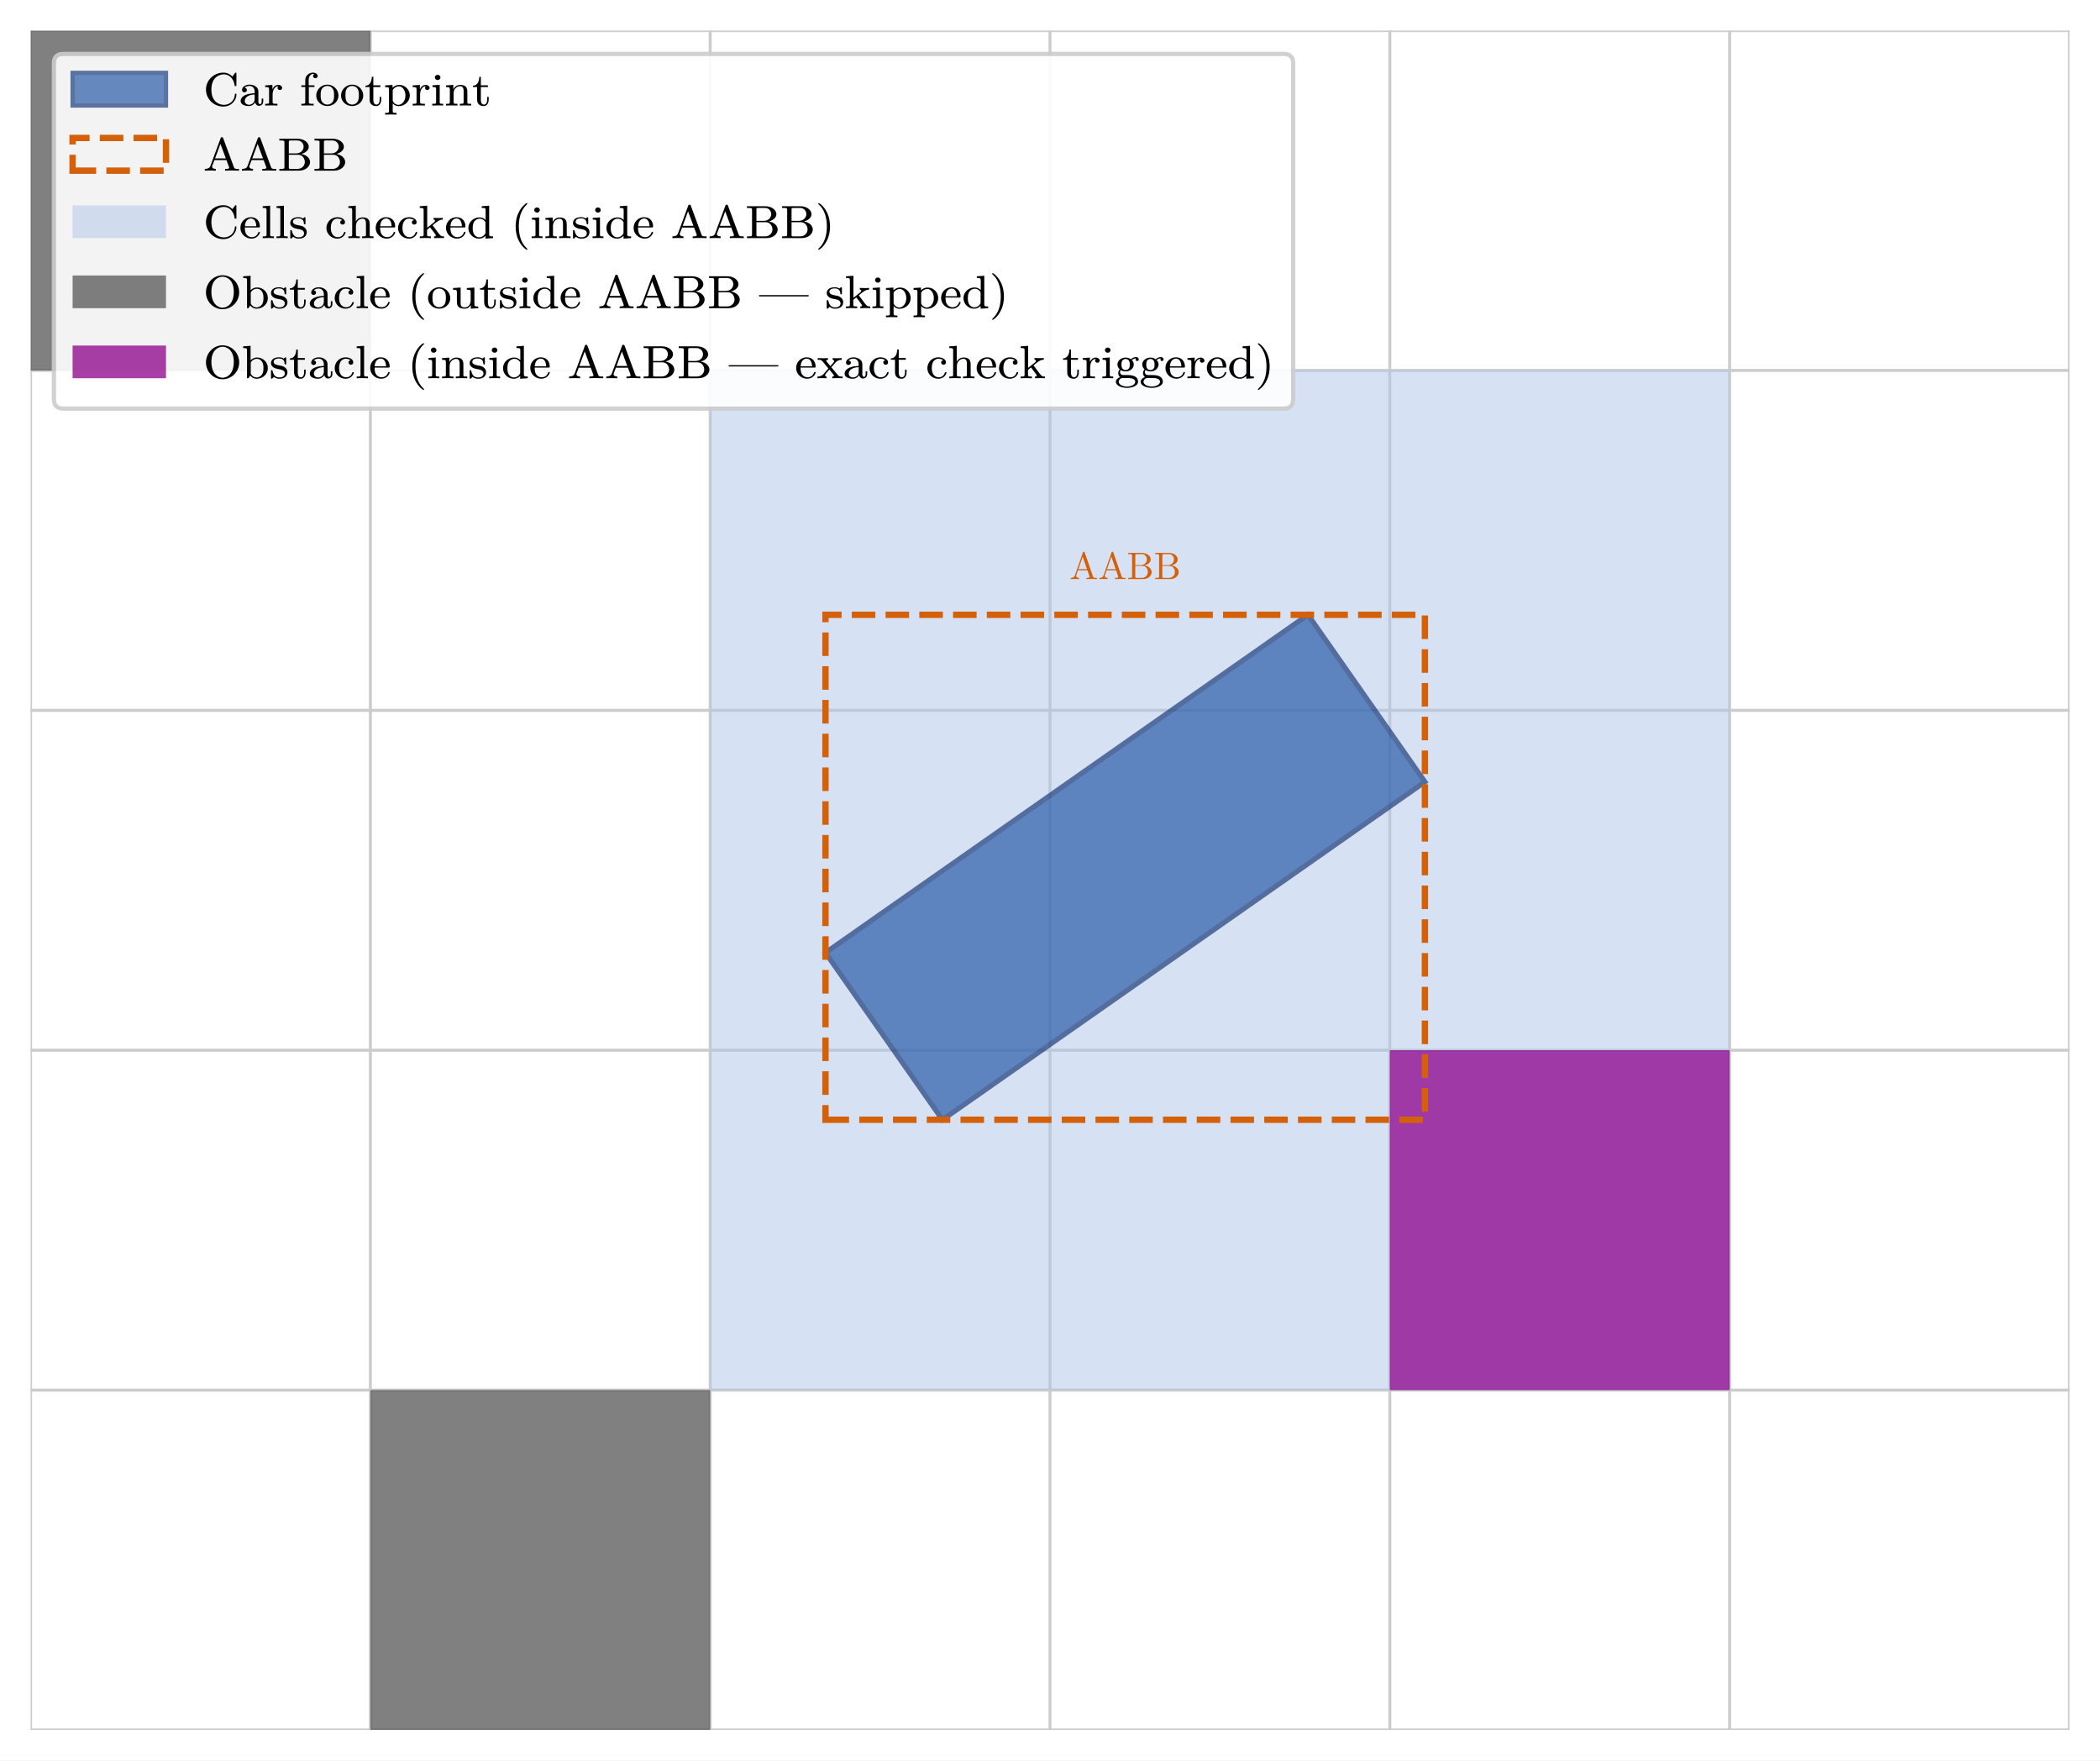
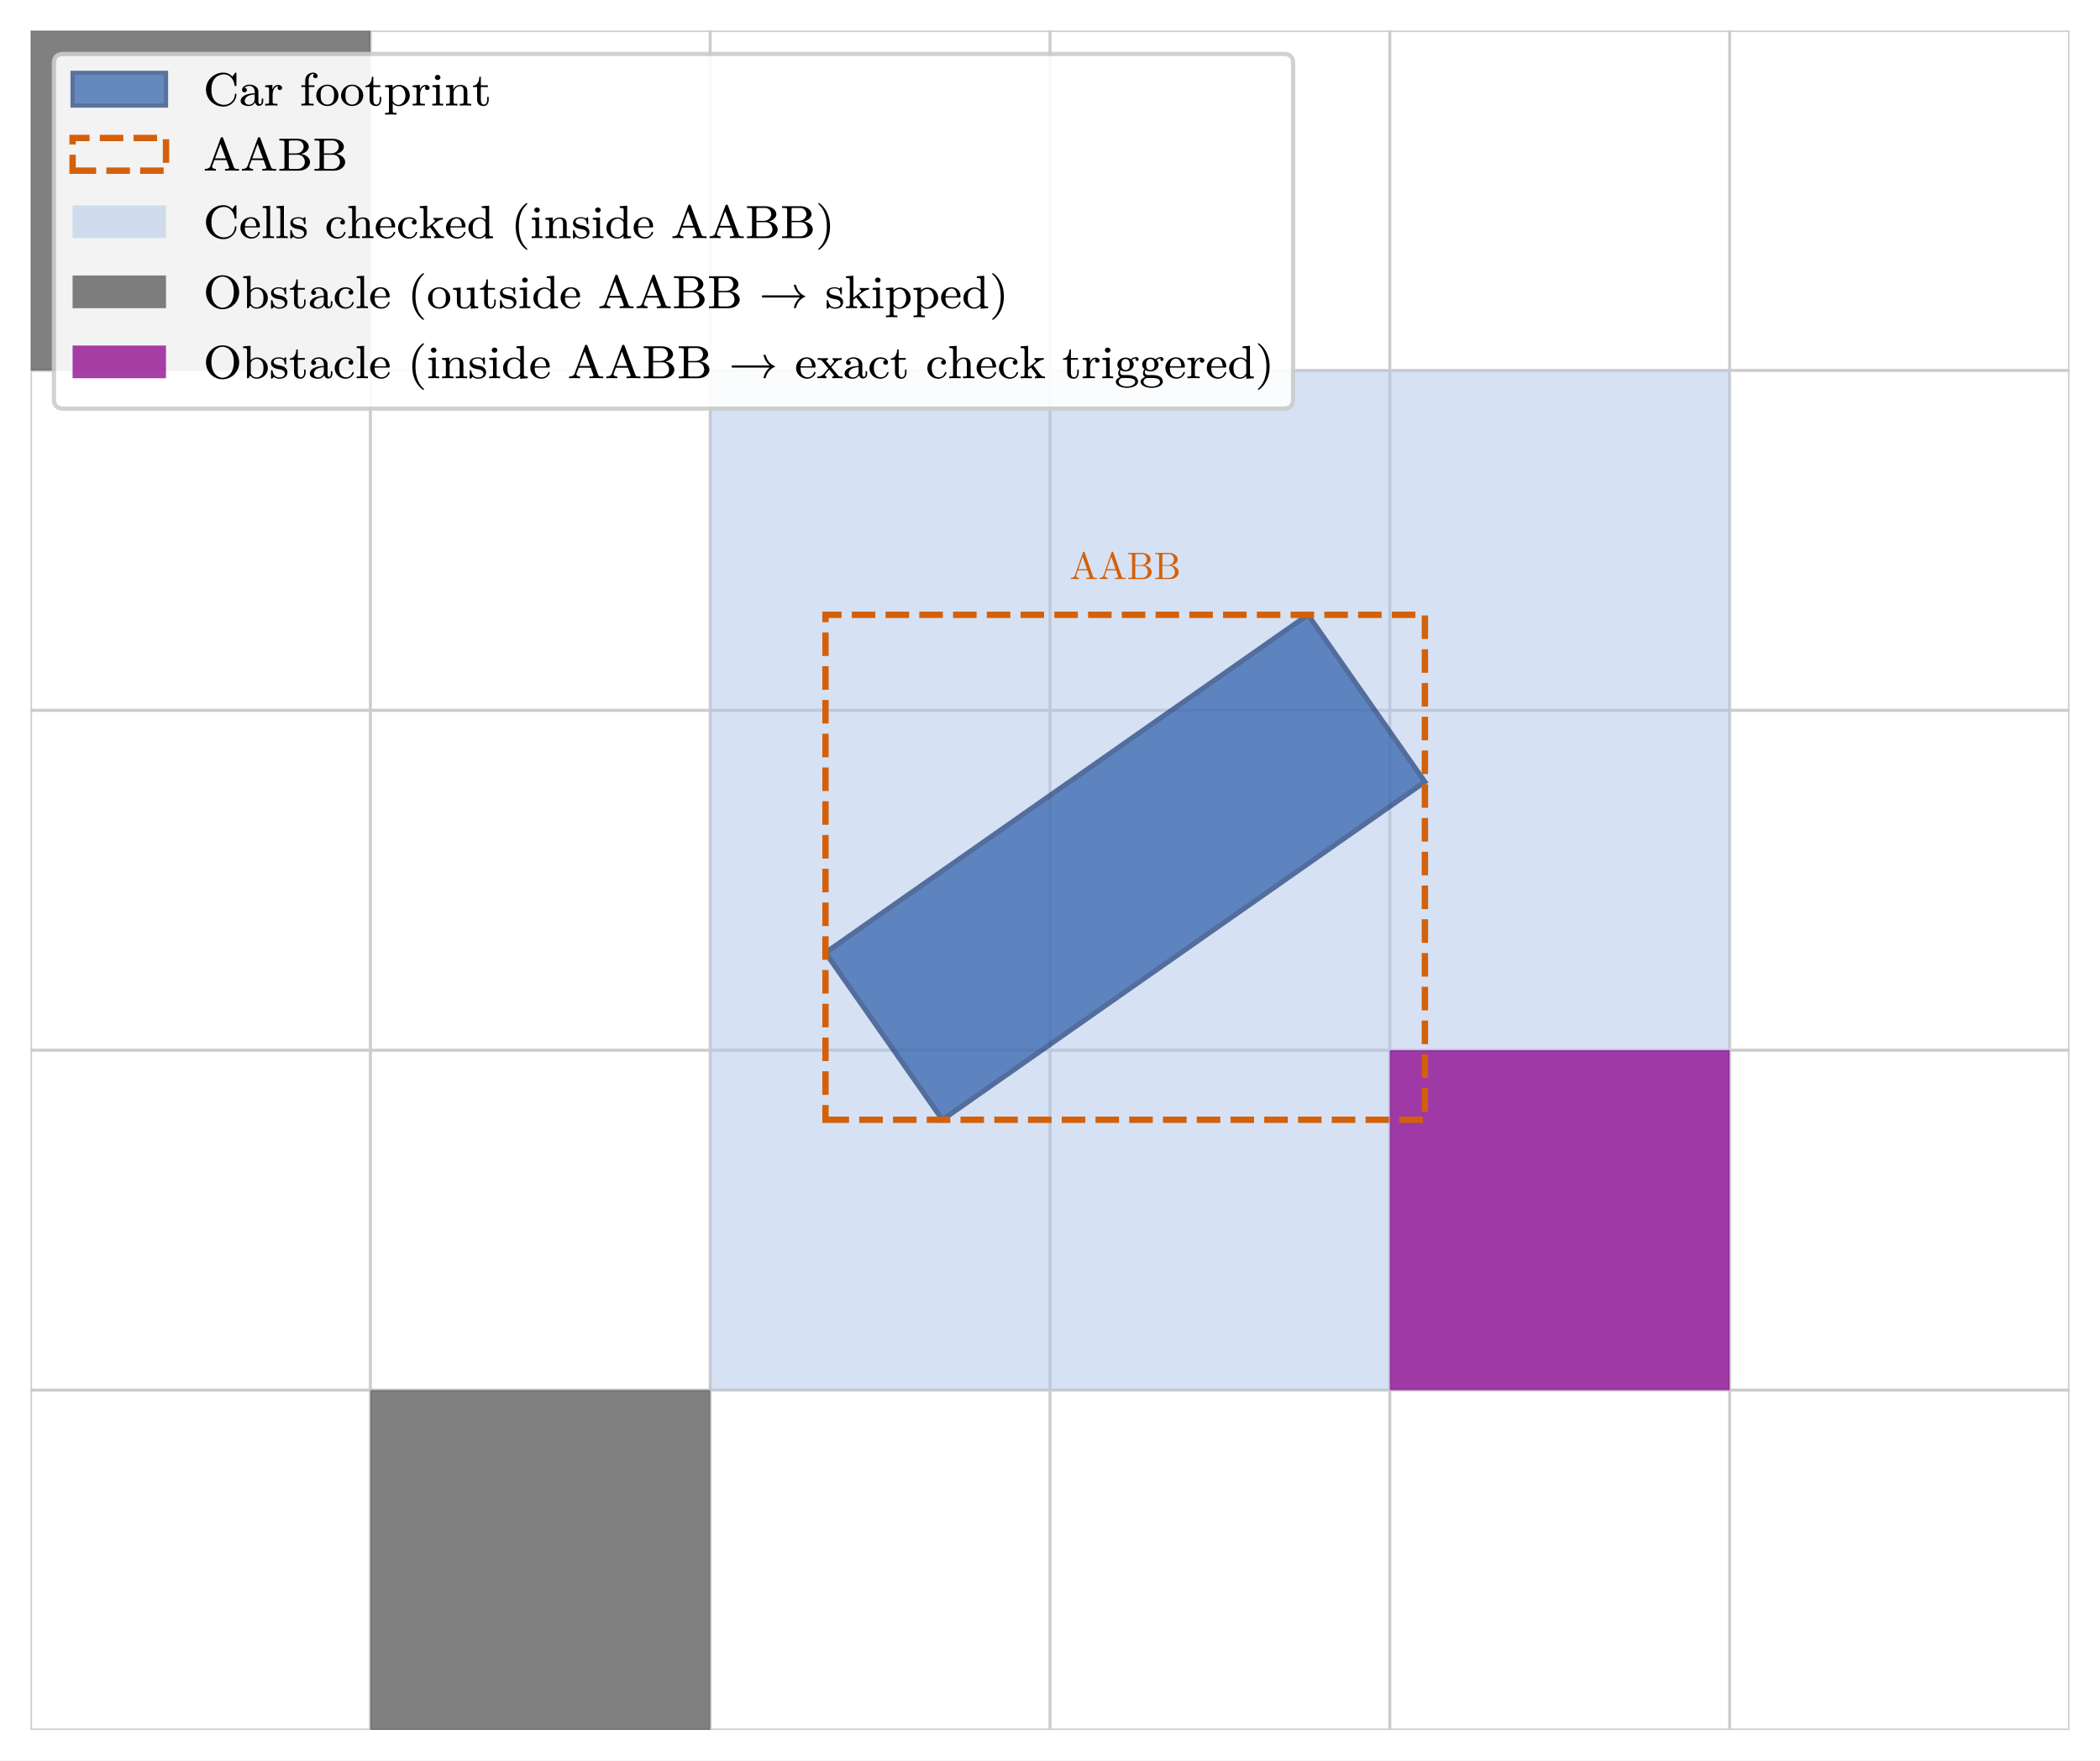
<svg xmlns="http://www.w3.org/2000/svg" xmlns:xlink="http://www.w3.org/1999/xlink" width="494.64pt" height="414.6pt" viewBox="0 0 494.64 414.6" version="1.1">
  <defs>
    <style type="text/css">*{stroke-linejoin: round; stroke-linecap: butt}</style>
  </defs>
  <g id="figure_1">
    <g id="patch_1">
      <path d="M 0 414.6  L 494.64 414.6  L 494.64 0  L 0 0  z " style="fill: #ffffff" />
    </g>
    <g id="axes_1">
      <g id="line2d_1">
-         <path d="M 7.2 407.4  L 7.2 7.2  " clip-path="url(#p7728fc2cfe)" style="fill: none; stroke: #cccccc; stroke-width: 0.7; stroke-linecap: square" />
+         <path d="M 7.2 407.4  L 7.2 7.2  " clip-path="url(#p4a3d0f2d1e)" style="fill: none; stroke: #cccccc; stroke-width: 0.7; stroke-linecap: square" />
      </g>
      <g id="line2d_2">
-         <path d="M 87.24 407.4  L 87.24 7.2  " clip-path="url(#p7728fc2cfe)" style="fill: none; stroke: #cccccc; stroke-width: 0.7; stroke-linecap: square" />
+         <path d="M 87.24 407.4  L 87.24 7.2  " clip-path="url(#p4a3d0f2d1e)" style="fill: none; stroke: #cccccc; stroke-width: 0.7; stroke-linecap: square" />
      </g>
      <g id="line2d_3">
-         <path d="M 167.28 407.4  L 167.28 7.2  " clip-path="url(#p7728fc2cfe)" style="fill: none; stroke: #cccccc; stroke-width: 0.7; stroke-linecap: square" />
+         <path d="M 167.28 407.4  L 167.28 7.2  " clip-path="url(#p4a3d0f2d1e)" style="fill: none; stroke: #cccccc; stroke-width: 0.7; stroke-linecap: square" />
      </g>
      <g id="line2d_4">
-         <path d="M 247.32 407.4  L 247.32 7.2  " clip-path="url(#p7728fc2cfe)" style="fill: none; stroke: #cccccc; stroke-width: 0.7; stroke-linecap: square" />
+         <path d="M 247.32 407.4  L 247.32 7.2  " clip-path="url(#p4a3d0f2d1e)" style="fill: none; stroke: #cccccc; stroke-width: 0.7; stroke-linecap: square" />
      </g>
      <g id="line2d_5">
-         <path d="M 327.36 407.4  L 327.36 7.2  " clip-path="url(#p7728fc2cfe)" style="fill: none; stroke: #cccccc; stroke-width: 0.7; stroke-linecap: square" />
+         <path d="M 327.36 407.4  L 327.36 7.2  " clip-path="url(#p4a3d0f2d1e)" style="fill: none; stroke: #cccccc; stroke-width: 0.7; stroke-linecap: square" />
      </g>
      <g id="line2d_6">
-         <path d="M 407.4 407.4  L 407.4 7.2  " clip-path="url(#p7728fc2cfe)" style="fill: none; stroke: #cccccc; stroke-width: 0.7; stroke-linecap: square" />
+         <path d="M 407.4 407.4  L 407.4 7.2  " clip-path="url(#p4a3d0f2d1e)" style="fill: none; stroke: #cccccc; stroke-width: 0.7; stroke-linecap: square" />
      </g>
      <g id="line2d_7">
-         <path d="M 487.44 407.4  L 487.44 7.2  " clip-path="url(#p7728fc2cfe)" style="fill: none; stroke: #cccccc; stroke-width: 0.7; stroke-linecap: square" />
+         <path d="M 487.44 407.4  L 487.44 7.2  " clip-path="url(#p4a3d0f2d1e)" style="fill: none; stroke: #cccccc; stroke-width: 0.7; stroke-linecap: square" />
      </g>
      <g id="line2d_8">
-         <path d="M 7.2 407.4  L 487.44 407.4  " clip-path="url(#p7728fc2cfe)" style="fill: none; stroke: #cccccc; stroke-width: 0.7; stroke-linecap: square" />
+         <path d="M 7.2 407.4  L 487.44 407.4  " clip-path="url(#p4a3d0f2d1e)" style="fill: none; stroke: #cccccc; stroke-width: 0.7; stroke-linecap: square" />
      </g>
      <g id="line2d_9">
-         <path d="M 7.2 327.36  L 487.44 327.36  " clip-path="url(#p7728fc2cfe)" style="fill: none; stroke: #cccccc; stroke-width: 0.7; stroke-linecap: square" />
+         <path d="M 7.2 327.36  L 487.44 327.36  " clip-path="url(#p4a3d0f2d1e)" style="fill: none; stroke: #cccccc; stroke-width: 0.7; stroke-linecap: square" />
      </g>
      <g id="line2d_10">
-         <path d="M 7.2 247.32  L 487.44 247.32  " clip-path="url(#p7728fc2cfe)" style="fill: none; stroke: #cccccc; stroke-width: 0.7; stroke-linecap: square" />
+         <path d="M 7.2 247.32  L 487.44 247.32  " clip-path="url(#p4a3d0f2d1e)" style="fill: none; stroke: #cccccc; stroke-width: 0.7; stroke-linecap: square" />
      </g>
      <g id="line2d_11">
-         <path d="M 7.2 167.28  L 487.44 167.28  " clip-path="url(#p7728fc2cfe)" style="fill: none; stroke: #cccccc; stroke-width: 0.7; stroke-linecap: square" />
+         <path d="M 7.2 167.28  L 487.44 167.28  " clip-path="url(#p4a3d0f2d1e)" style="fill: none; stroke: #cccccc; stroke-width: 0.7; stroke-linecap: square" />
      </g>
      <g id="line2d_12">
-         <path d="M 7.2 87.24  L 487.44 87.24  " clip-path="url(#p7728fc2cfe)" style="fill: none; stroke: #cccccc; stroke-width: 0.7; stroke-linecap: square" />
+         <path d="M 7.2 87.24  L 487.44 87.24  " clip-path="url(#p4a3d0f2d1e)" style="fill: none; stroke: #cccccc; stroke-width: 0.7; stroke-linecap: square" />
      </g>
      <g id="line2d_13">
-         <path d="M 7.2 7.2  L 487.44 7.2  " clip-path="url(#p7728fc2cfe)" style="fill: none; stroke: #cccccc; stroke-width: 0.7; stroke-linecap: square" />
+         <path d="M 7.2 7.2  L 487.44 7.2  " clip-path="url(#p4a3d0f2d1e)" style="fill: none; stroke: #cccccc; stroke-width: 0.7; stroke-linecap: square" />
      </g>
      <g id="patch_2">
-         <path d="M 167.28 327.36  L 247.32 327.36  L 247.32 247.32  L 167.28 247.32  z " clip-path="url(#p7728fc2cfe)" style="fill: #aec6e8; opacity: 0.5" />
+         <path d="M 167.28 327.36  L 247.32 327.36  L 247.32 247.32  L 167.28 247.32  z " clip-path="url(#p4a3d0f2d1e)" style="fill: #aec6e8; opacity: 0.5" />
      </g>
      <g id="patch_3">
-         <path d="M 167.28 247.32  L 247.32 247.32  L 247.32 167.28  L 167.28 167.28  z " clip-path="url(#p7728fc2cfe)" style="fill: #aec6e8; opacity: 0.5" />
+         <path d="M 167.28 247.32  L 247.32 247.32  L 247.32 167.28  L 167.28 167.28  z " clip-path="url(#p4a3d0f2d1e)" style="fill: #aec6e8; opacity: 0.5" />
      </g>
      <g id="patch_4">
-         <path d="M 167.28 167.28  L 247.32 167.28  L 247.32 87.24  L 167.28 87.24  z " clip-path="url(#p7728fc2cfe)" style="fill: #aec6e8; opacity: 0.5" />
+         <path d="M 167.28 167.28  L 247.32 167.28  L 247.32 87.24  L 167.28 87.24  z " clip-path="url(#p4a3d0f2d1e)" style="fill: #aec6e8; opacity: 0.5" />
      </g>
      <g id="patch_5">
-         <path d="M 247.32 327.36  L 327.36 327.36  L 327.36 247.32  L 247.32 247.32  z " clip-path="url(#p7728fc2cfe)" style="fill: #aec6e8; opacity: 0.5" />
+         <path d="M 247.32 327.36  L 327.36 327.36  L 327.36 247.32  L 247.32 247.32  z " clip-path="url(#p4a3d0f2d1e)" style="fill: #aec6e8; opacity: 0.5" />
      </g>
      <g id="patch_6">
-         <path d="M 247.32 247.32  L 327.36 247.32  L 327.36 167.28  L 247.32 167.28  z " clip-path="url(#p7728fc2cfe)" style="fill: #aec6e8; opacity: 0.5" />
+         <path d="M 247.32 247.32  L 327.36 247.32  L 327.36 167.28  L 247.32 167.28  z " clip-path="url(#p4a3d0f2d1e)" style="fill: #aec6e8; opacity: 0.5" />
      </g>
      <g id="patch_7">
-         <path d="M 247.32 167.28  L 327.36 167.28  L 327.36 87.24  L 247.32 87.24  z " clip-path="url(#p7728fc2cfe)" style="fill: #aec6e8; opacity: 0.5" />
+         <path d="M 247.32 167.28  L 327.36 167.28  L 327.36 87.24  L 247.32 87.24  z " clip-path="url(#p4a3d0f2d1e)" style="fill: #aec6e8; opacity: 0.5" />
      </g>
      <g id="patch_8">
-         <path d="M 327.36 327.36  L 407.4 327.36  L 407.4 247.32  L 327.36 247.32  z " clip-path="url(#p7728fc2cfe)" style="fill: #aec6e8; opacity: 0.5" />
+         <path d="M 327.36 327.36  L 407.4 327.36  L 407.4 247.32  L 327.36 247.32  z " clip-path="url(#p4a3d0f2d1e)" style="fill: #aec6e8; opacity: 0.5" />
      </g>
      <g id="patch_9">
-         <path d="M 327.36 247.32  L 407.4 247.32  L 407.4 167.28  L 327.36 167.28  z " clip-path="url(#p7728fc2cfe)" style="fill: #aec6e8; opacity: 0.5" />
+         <path d="M 327.36 247.32  L 407.4 247.32  L 407.4 167.28  L 327.36 167.28  z " clip-path="url(#p4a3d0f2d1e)" style="fill: #aec6e8; opacity: 0.5" />
      </g>
      <g id="patch_10">
-         <path d="M 327.36 167.28  L 407.4 167.28  L 407.4 87.24  L 327.36 87.24  z " clip-path="url(#p7728fc2cfe)" style="fill: #aec6e8; opacity: 0.5" />
+         <path d="M 327.36 167.28  L 407.4 167.28  L 407.4 87.24  L 327.36 87.24  z " clip-path="url(#p4a3d0f2d1e)" style="fill: #aec6e8; opacity: 0.5" />
      </g>
      <g id="patch_11">
-         <path d="M 7.2 87.24  L 87.24 87.24  L 87.24 7.2  L 7.2 7.2  z " clip-path="url(#p7728fc2cfe)" style="fill: #555555; opacity: 0.75" />
+         <path d="M 7.2 87.24  L 87.24 87.24  L 87.24 7.2  L 7.2 7.2  z " clip-path="url(#p4a3d0f2d1e)" style="fill: #555555; opacity: 0.75" />
      </g>
      <g id="patch_12">
-         <path d="M 327.36 327.36  L 407.4 327.36  L 407.4 247.32  L 327.36 247.32  z " clip-path="url(#p7728fc2cfe)" style="fill: #8b008b; opacity: 0.75" />
+         <path d="M 327.36 327.36  L 407.4 327.36  L 407.4 247.32  L 327.36 247.32  z " clip-path="url(#p4a3d0f2d1e)" style="fill: #8b008b; opacity: 0.75" />
      </g>
      <g id="patch_13">
-         <path d="M 87.24 407.4  L 167.28 407.4  L 167.28 327.36  L 87.24 327.36  z " clip-path="url(#p7728fc2cfe)" style="fill: #555555; opacity: 0.75" />
+         <path d="M 87.24 407.4  L 167.28 407.4  L 167.28 327.36  L 87.24 327.36  z " clip-path="url(#p4a3d0f2d1e)" style="fill: #555555; opacity: 0.75" />
      </g>
      <g id="text_1">
        <g style="fill: #d4600a" transform="translate(251.9093 136.3655) scale(0.09 -0.09)">
          <defs>
            <path id="NewCM10-Regular-41" d="M 4595 198  C 4147 198 4026 211 3955 397  L 2528 4512  C 2502 4570 2432 4582 2394 4582  C 2362 4582 2285 4563 2266 4512  L 883 544  C 768 320 570 211 256 198  L 205 198  L 205 0  C 205 0 525 19 794 19  C 1056 19 1434 6 1594 0  L 1594 198  C 1254 198 1114 371 1114 531  C 1114 589 1114 589 1421 1459  L 3002 1459  C 3117 1107 3360 448 3360 384  C 3360 224 3091 198 2886 198  L 2829 198  L 2829 0  C 3046 13 3411 19 3731 19  C 4051 19 4403 0 4595 0  L 4595 198  z M 2931 1658  L 1491 1658  C 1734 2349 1971 3046 2208 3738  L 2214 3725  C 2214 3693 2253 3635 2931 1658  z " transform="scale(0.015625)" />
            <path id="NewCM10-Regular-42" d="M 2931 2285  C 3546 2413 3994 2790 3994 3283  C 3994 3872 3398 4378 2490 4378  L 230 4378  L 230 4179  C 666 4179 883 4179 883 3974  L 883 358  C 858 256 800 198 320 198  L 230 198  L 230 0  L 1549 0  C 3002 0 2893 0 3014 19  C 3738 128 4166 666 4166 1165  C 4166 1683 3661 2214 2931 2285  z M 1427 4038  C 1427 4122 1498 4179 1638 4179  L 2579 4179  C 3002 4179 3366 3776 3366 3277  C 3366 2771 2912 2342 2400 2342  L 1421 2342  L 1427 4038  z M 1421 371  L 1421 2202  L 2637 2202  C 3181 2202 3526 1702 3526 1171  C 3526 672 3136 198 2534 198  L 1690 198  C 1523 198 1421 224 1421 371  z " transform="scale(0.015625)" />
          </defs>
          <use xlink:href="#NewCM10-Regular-41" />
          <use xlink:href="#NewCM10-Regular-41" transform="translate(74.99998 0)" />
          <use xlink:href="#NewCM10-Regular-42" transform="translate(150 0)" />
          <use xlink:href="#NewCM10-Regular-42" transform="translate(220.8 0)" />
        </g>
      </g>
      <g id="patch_14">
-         <path d="M 335.627 184.121  L 308.081 144.782  L 194.435 224.358  L 221.981 263.697  z " clip-path="url(#p7728fc2cfe)" style="fill: #2a5caa; opacity: 0.7; stroke: #1a3c7a; stroke-width: 1.2; stroke-linejoin: miter" />
+         <path d="M 335.627 184.121  L 308.081 144.782  L 194.435 224.358  L 221.981 263.697  z " clip-path="url(#p4a3d0f2d1e)" style="fill: #2a5caa; opacity: 0.7; stroke: #1a3c7a; stroke-width: 1.2; stroke-linejoin: miter" />
      </g>
      <g id="patch_15">
-         <path d="M 194.435 263.697  L 335.627 263.697  L 335.627 144.782  L 194.435 144.782  L 194.435 263.697  z " clip-path="url(#p7728fc2cfe)" style="fill: none; stroke-dasharray: 5.55,2.4; stroke-dashoffset: 0; stroke: #d4600a; stroke-width: 1.5; stroke-linejoin: miter" />
+         <path d="M 194.435 263.697  L 335.627 263.697  L 335.627 144.782  L 194.435 144.782  L 194.435 263.697  z " clip-path="url(#p4a3d0f2d1e)" style="fill: none; stroke-dasharray: 5.55,2.4; stroke-dashoffset: 0; stroke: #d4600a; stroke-width: 1.5; stroke-linejoin: miter" />
      </g>
      <g id="legend_1">
        <g id="patch_16">
-           <path d="M 14.9 96.224  L 302.399 96.224  Q 304.599 96.224 304.599 94.024  L 304.599 14.9  Q 304.599 12.7 302.399 12.7  L 14.9 12.7  Q 12.7 12.7 12.7 14.9  L 12.7 94.024  Q 12.7 96.224 14.9 96.224  z " style="fill: #ffffff; opacity: 0.9; stroke: #cccccc; stroke-linejoin: miter" />
+           <path d="M 14.9 96.224  L 302.388 96.224  Q 304.588 96.224 304.588 94.024  L 304.588 14.9  Q 304.588 12.7 302.388 12.7  L 14.9 12.7  Q 12.7 12.7 12.7 14.9  L 12.7 94.024  Q 12.7 96.224 14.9 96.224  z " style="fill: #ffffff; opacity: 0.9; stroke: #cccccc; stroke-linejoin: miter" />
        </g>
        <g id="patch_17">
          <path d="M 17.1 24.855  L 39.1 24.855  L 39.1 17.155  L 17.1 17.155  z " style="fill: #2a5caa; opacity: 0.7; stroke: #1a3c7a; stroke-linejoin: miter" />
        </g>
        <g id="text_2">
          <g transform="translate(47.9 24.855) scale(0.11 -0.11)">
            <defs>
              <path id="NewCM08-Regular-43" d="M 2739 -141  C 3859 -141 4531 749 4531 1498  C 4531 1574 4531 1626 4422 1626  C 4333 1626 4326 1581 4320 1504  C 4262 608 3552 96 2822 96  C 2413 96 1101 307 1101 2182  C 1101 4064 2406 4275 2816 4275  C 3539 4275 4141 3712 4275 2790  C 4288 2701 4288 2662 4403 2662  C 4531 2662 4531 2701 4531 2835  L 4531 4339  C 4531 4467 4525 4512 4435 4512  C 4403 4512 4371 4506 4314 4429  L 3987 3974  C 3930 4032 3866 4090 3795 4141  C 3482 4390 3155 4512 2739 4512  C 1459 4512 358 3494 358 2189  C 358 864 1466 -141 2739 -141  z " transform="scale(0.015625)" />
              <path id="NewCM08-Regular-61" d="M 2720 -38  C 2867 -38 3296 51 3296 582  L 3296 954  L 3085 954  L 3085 582  C 3085 224 2925 192 2861 192  C 2656 192 2630 461 2630 493  L 2630 1754  C 2630 2048 2624 2285 2381 2515  C 2112 2765 1766 2867 1440 2867  C 877 2867 390 2566 390 2131  C 390 1933 538 1818 723 1818  C 928 1818 1056 1952 1056 2131  C 1056 2202 1024 2413 736 2438  C 915 2630 1222 2688 1427 2688  C 1747 2688 2125 2451 2125 1901  L 2125 1683  C 1696 1664 1280 1626 890 1459  C 371 1235 198 902 198 621  C 198 90 877 -70 1306 -70  C 1728 -70 2035 154 2182 429  C 2234 192 2413 -38 2720 -38  z M 2125 1517  L 2125 902  C 2125 314 1645 109 1350 109  C 1024 109 762 320 762 627  C 762 960 1030 1472 2125 1517  z " transform="scale(0.015625)" />
              <path id="NewCM08-Regular-72" d="M 2176 2125  C 2304 2125 2490 2208 2490 2426  C 2490 2637 2266 2829 1965 2829  C 1517 2829 1267 2490 1152 2221  L 1152 2829  L 166 2758  L 166 2528  C 659 2528 698 2483 698 2189  L 698 499  C 698 237 646 237 166 237  L 166 0  C 742 13 1274 38 1843 0  L 1843 237  L 1683 237  C 1203 237 1184 294 1184 512  L 1184 1485  C 1184 2112 1472 2650 1965 2650  L 1984 2650  C 1933 2611 1862 2534 1862 2419  C 1862 2227 2016 2125 2176 2125  z " transform="scale(0.015625)" />
              <path id="NewCM08-Regular-20" transform="scale(0.015625)" />
              <path id="NewCM08-Regular-66" d="M 2125 3750  C 2336 3750 2445 3885 2445 4051  C 2445 4294 2176 4512 1811 4512  C 1325 4512 742 4166 742 3482  L 742 2771  L 205 2771  L 205 2541  L 742 2541  L 742 499  C 742 237 685 237 211 237  L 211 0  C 781 13 1318 38 1888 0  L 1888 237  L 1722 237  C 1242 237 1229 294 1229 512  L 1229 2541  L 2003 2541  L 2003 2771  L 1210 2771  L 1210 3488  C 1210 4045 1530 4333 1811 4333  C 1830 4333 1901 4333 1984 4307  C 1901 4269 1811 4186 1811 4045  C 1811 3885 1926 3750 2125 3750  z " transform="scale(0.015625)" />
              <path id="NewCM08-Regular-6f" d="M 1690 -70  C 2522 -70 3213 557 3213 1370  C 3213 2189 2528 2867 1696 2867  C 838 2867 166 2170 166 1370  C 166 544 883 -70 1690 -70  z M 2438 2291  C 2611 2022 2611 1664 2611 1421  C 2611 1190 2611 858 2464 582  C 2317 307 2029 128 1696 128  C 1408 128 1120 256 941 538  C 781 794 774 1133 774 1421  C 774 1709 774 2016 934 2278  C 1107 2560 1427 2688 1690 2688  C 1978 2688 2266 2554 2438 2291  z " transform="scale(0.015625)" />
              <path id="NewCM08-Regular-74" d="M 1581 -70  C 2080 -70 2272 397 2272 806  L 2272 1184  L 2061 1184  L 2061 819  C 2061 352 1862 128 1626 128  C 1190 128 1197 685 1197 794  L 1197 2534  L 2163 2534  L 2163 2771  L 1197 2771  L 1197 3936  L 986 3936  C 979 3398 774 2739 109 2714  L 109 2534  L 685 2534  L 685 806  C 685 6 1331 -70 1581 -70  z " transform="scale(0.015625)" />
              <path id="NewCM08-Regular-70" d="M 1210 301  C 1306 160 1587 -83 2022 -83  C 2842 -83 3552 550 3552 1376  C 3552 2189 2886 2829 2118 2829  C 1619 2829 1338 2586 1184 2438  L 1184 2829  L 166 2758  L 166 2522  C 672 2522 698 2490 698 2227  L 698 -742  C 698 -1005 646 -1005 166 -1005  L 166 -1242  L 947 -1222  L 1734 -1242  L 1734 -1005  C 1261 -1005 1210 -1005 1210 -742  L 1210 301  z M 2061 2630  C 2541 2630 2950 2093 2950 1376  C 2950 614 2483 96 1997 96  C 1728 96 1478 218 1299 474  C 1210 602 1210 608 1210 730  L 1210 2138  C 1402 2451 1728 2630 2061 2630  z " transform="scale(0.015625)" />
              <path id="NewCM08-Regular-69" d="M 934 3494  C 1178 3494 1325 3680 1325 3846  C 1325 4032 1158 4205 941 4205  C 698 4205 557 4019 557 3846  C 557 3667 723 3494 934 3494  z M 973 19  C 1210 26 1446 6 1696 0  L 1696 237  C 1229 237 1222 262 1222 493  L 1222 2842  L 230 2771  L 230 2534  C 685 2534 730 2502 730 2208  L 730 499  C 730 237 678 237 205 237  L 205 0  L 973 19  z " transform="scale(0.015625)" />
              <path id="NewCM08-Regular-6e" d="M 2867 19  L 3648 0  L 3648 237  C 3539 237 3347 224 3238 256  C 3155 275 3123 320 3123 403  L 3123 1613  C 3123 2150 3117 2355 2906 2586  C 2803 2701 2573 2829 2176 2829  C 1702 2829 1389 2586 1197 2227  L 1197 2829  L 198 2758  L 198 2528  C 685 2528 723 2483 723 2189  L 723 499  C 723 237 672 237 198 237  L 198 0  L 986 19  L 1766 0  L 1766 237  C 1286 237 1235 237 1235 499  L 1235 1658  C 1235 2310 1709 2650 2131 2650  C 2534 2650 2611 2330 2611 1971  L 2611 499  C 2611 237 2560 237 2080 237  L 2080 0  L 2867 19  z " transform="scale(0.015625)" />
            </defs>
            <use xlink:href="#NewCM08-Regular-43" />
            <use xlink:href="#NewCM08-Regular-61" transform="translate(76.69998 0)" />
            <use xlink:href="#NewCM08-Regular-72" transform="translate(129.8 0)" />
            <use xlink:href="#NewCM08-Regular-20" transform="translate(171.2 0)" />
            <use xlink:href="#NewCM08-Regular-66" transform="translate(206.6 0)" />
            <use xlink:href="#NewCM08-Regular-6f" transform="translate(239.0999 0)" />
            <use xlink:href="#NewCM08-Regular-6f" transform="translate(292.1999 0)" />
            <use xlink:href="#NewCM08-Regular-74" transform="translate(345.2999 0)" />
            <use xlink:href="#NewCM08-Regular-70" transform="translate(386.5999 0)" />
            <use xlink:href="#NewCM08-Regular-72" transform="translate(445.5999 0)" />
            <use xlink:href="#NewCM08-Regular-69" transform="translate(486.9999 0)" />
            <use xlink:href="#NewCM08-Regular-6e" transform="translate(516.4999 0)" />
            <use xlink:href="#NewCM08-Regular-74" transform="translate(575.4999 0)" />
          </g>
        </g>
        <g id="patch_18">
          <path d="M 17.1 40.19  L 39.1 40.19  L 39.1 32.49  L 17.1 32.49  L 17.1 40.19  z " style="fill: none; stroke-dasharray: 5.55,2.4; stroke-dashoffset: 0; stroke: #d4600a; stroke-width: 1.5; stroke-linejoin: miter" />
        </g>
        <g id="text_3">
          <g transform="translate(47.9 40.18969) scale(0.11 -0.11)">
            <defs>
              <path id="NewCM08-Regular-41" d="M 3974 19  L 4883 0  L 4883 237  L 4742 237  C 4339 237 4256 282 4186 474  L 2720 4442  C 2688 4525 2669 4582 2541 4582  C 2426 4582 2394 4538 2362 4442  L 960 646  C 845 333 582 243 198 237  L 198 0  L 909 19  L 1709 0  L 1709 237  C 1357 237 1203 390 1203 538  C 1203 557 1210 621 1210 627  L 1523 1446  L 3168 1446  L 3520 493  C 3526 461 3539 435 3539 403  C 3539 224 3174 237 2976 237  L 2976 0  C 3245 19 3718 26 3974 19  z M 2342 3667  L 3078 1683  L 1606 1683  L 2342 3667  z " transform="scale(0.015625)" />
              <path id="NewCM08-Regular-42" d="M 2906 0  C 3814 0 4435 570 4435 1178  C 4435 1715 3923 2176 3219 2291  C 3827 2432 4256 2822 4256 3277  C 4256 3846 3616 4371 2726 4371  L 224 4371  L 224 4134  L 410 4134  C 909 4134 922 4077 922 3859  L 922 512  C 922 294 909 237 410 237  L 224 237  L 224 0  L 2906 0  z M 2682 4134  C 3322 4134 3552 3610 3552 3277  C 3552 2880 3232 2362 2490 2362  L 1523 2362  L 1523 3904  C 1523 4096 1530 4134 1837 4134  L 2682 4134  z M 2784 2182  C 3437 2182 3718 1606 3718 1184  C 3718 742 3373 237 2688 237  L 1837 237  C 1530 237 1523 275 1523 467  L 1523 2182  L 2784 2182  z " transform="scale(0.015625)" />
            </defs>
            <use xlink:href="#NewCM08-Regular-41" />
            <use xlink:href="#NewCM08-Regular-41" transform="translate(79.59999 0)" />
            <use xlink:href="#NewCM08-Regular-42" transform="translate(159.2 0)" />
            <use xlink:href="#NewCM08-Regular-42" transform="translate(234.4 0)" />
          </g>
        </g>
        <g id="patch_19">
          <path d="M 17.1 56.074  L 39.1 56.074  L 39.1 48.374  L 17.1 48.374  z " style="fill: #aec6e8; opacity: 0.5" />
        </g>
        <g id="text_4">
          <g transform="translate(47.9 56.07438) scale(0.11 -0.11)">
            <defs>
              <path id="NewCM08-Regular-65" d="M 1683 -70  C 2522 -70 2835 640 2835 768  C 2835 851 2765 864 2726 864  C 2650 864 2637 813 2618 762  C 2502 442 2298 282 2112 205  C 1990 154 1856 128 1722 128  C 1395 128 1126 307 973 538  C 781 832 774 1229 774 1459  L 2643 1459  C 2803 1459 2835 1459 2835 1613  C 2835 2240 2464 2867 1600 2867  C 800 2867 166 2208 166 1408  C 166 550 890 -70 1683 -70  z M 1600 2688  C 2259 2688 2342 1901 2349 1632  L 781 1632  C 826 2541 1382 2688 1600 2688  z " transform="scale(0.015625)" />
              <path id="NewCM08-Regular-6c" d="M 1747 0  L 1747 237  C 1274 237 1222 237 1222 499  L 1222 4442  L 205 4371  L 205 4134  C 691 4134 730 4096 730 3802  L 730 499  C 730 237 678 237 205 237  L 205 0  L 979 19  L 1747 0  z " transform="scale(0.015625)" />
              <path id="NewCM08-Regular-73" d="M 1350 -70  C 2144 -70 2464 358 2464 826  C 2464 1171 2253 1363 2170 1440  C 1946 1645 1670 1696 1389 1747  C 998 1818 570 1901 570 2246  C 570 2458 736 2707 1312 2707  C 1677 2707 1862 2573 1965 2413  C 2048 2272 2067 2118 2080 1965  C 2086 1888 2182 1888 2182 1888  C 2285 1888 2291 1920 2291 2061  L 2291 2694  C 2291 2822 2285 2867 2195 2867  C 2157 2867 2138 2861 2048 2784  C 2029 2765 1978 2720 1946 2694  C 1690 2867 1414 2867 1312 2867  C 474 2867 205 2438 205 2074  C 205 1843 314 1664 506 1517  C 723 1350 922 1312 1408 1222  C 1562 1197 2099 1101 2099 666  C 2099 352 1869 109 1350 109  C 794 109 557 454 429 986  C 410 1069 397 1114 314 1114  C 211 1114 205 1062 205 934  L 205 102  C 205 -26 211 -70 301 -70  C 365 -70 461 32 493 77  C 525 115 570 154 602 192  C 902 -64 1210 -70 1350 -70  z " transform="scale(0.015625)" />
              <path id="NewCM08-Regular-63" d="M 1690 -70  C 2611 -70 2835 698 2835 768  C 2835 851 2752 851 2726 851  C 2656 851 2637 819 2618 774  C 2426 198 1997 128 1747 128  C 1402 128 813 390 813 1395  C 813 2419 1363 2669 1709 2669  C 1766 2669 2157 2662 2387 2470  C 2138 2432 2099 2246 2099 2163  C 2099 1990 2227 1856 2426 1856  C 2618 1856 2758 1971 2758 2170  C 2758 2618 2227 2867 1702 2867  C 845 2867 211 2176 211 1382  C 211 563 890 -70 1690 -70  z " transform="scale(0.015625)" />
              <path id="NewCM08-Regular-68" d="M 1216 2285  L 1216 4442  L 198 4371  L 198 4134  C 685 4134 723 4096 723 3802  L 723 499  C 723 237 672 237 198 237  L 198 0  L 986 19  L 1766 0  L 1766 237  C 1286 237 1235 237 1235 499  L 1235 1670  C 1235 2317 1709 2662 2131 2662  C 2534 2662 2611 2342 2611 1978  L 2611 499  C 2611 237 2560 237 2080 237  L 2080 0  L 2867 19  L 3648 0  L 3648 237  C 3539 237 3347 230 3238 256  C 3155 282 3123 320 3123 403  L 3123 1619  C 3123 2163 3117 2368 2906 2598  C 2803 2714 2573 2842 2176 2842  C 1645 2842 1344 2515 1216 2285  z " transform="scale(0.015625)" />
              <path id="NewCM08-Regular-6b" d="M 2880 19  C 3072 26 3270 13 3488 0  L 3488 237  C 3373 237 3251 230 3149 275  C 3053 314 2950 397 2822 563  L 1965 1696  C 1965 1702 1958 1709 1952 1715  L 1939 1728  C 1933 1741 1926 1754 1926 1760  C 1926 1786 2400 2150 2470 2202  C 2893 2522 3168 2534 3328 2541  L 3328 2778  C 3110 2752 3027 2752 2835 2752  C 2592 2752 2170 2765 2054 2771  L 2054 2541  C 2195 2534 2253 2470 2253 2400  C 2253 2291 2189 2227 2112 2163  L 1184 1421  L 1184 4442  L 166 4371  L 166 4134  C 659 4134 698 4096 698 3802  L 698 499  C 698 237 646 237 166 237  L 166 0  L 928 19  L 1696 0  L 1696 237  C 1216 237 1165 237 1165 499  L 1165 1146  L 1574 1478  C 1830 1146 2029 896 2163 710  C 2304 525 2368 410 2368 365  C 2368 262 2272 237 2125 237  L 2125 0  L 2880 19  z " transform="scale(0.015625)" />
              <path id="NewCM08-Regular-64" d="M 2560 -70  L 3597 0  L 3597 237  C 3104 237 3066 275 3066 570  L 3066 4442  L 2048 4371  L 2048 4134  C 2541 4134 2579 4096 2579 3802  L 2579 2483  C 2381 2694 2093 2842 1741 2842  C 934 2842 211 2214 211 1382  C 211 570 883 -70 1670 -70  C 2080 -70 2381 122 2560 314  L 2560 -70  z M 2560 2067  L 2560 768  C 2560 659 2560 646 2483 544  C 2285 243 1984 109 1702 109  C 1408 109 1171 269 1005 506  C 832 762 813 1114 813 1376  C 813 1613 826 1990 1024 2266  C 1158 2464 1414 2662 1773 2662  C 2003 2662 2285 2573 2490 2291  C 2560 2189 2560 2182 2560 2067  z " transform="scale(0.015625)" />
              <path id="NewCM08-Regular-28" d="M 2176 -1600  C 2227 -1600 2266 -1574 2266 -1517  C 2266 -1491 2259 -1472 2144 -1363  C 1299 -570 1088 627 1088 1600  C 1088 2707 1338 3808 2170 4595  C 2253 4672 2266 4691 2266 4717  C 2266 4774 2227 4800 2176 4800  C 2093 4800 1478 4358 1082 3546  C 730 2848 653 2138 653 1600  C 653 1101 723 326 1101 -390  C 1504 -1178 2093 -1600 2176 -1600  z " transform="scale(0.015625)" />
              <path id="NewCM08-Regular-29" d="M 1549 -346  C 1901 352 1984 1062 1984 1600  C 1984 2099 1907 2874 1530 3590  C 1126 4378 538 4800 454 4800  C 403 4800 365 4768 365 4717  C 365 4691 378 4672 499 4557  C 1165 3936 1549 2925 1549 1600  C 1549 512 1299 -602 461 -1395  C 378 -1472 365 -1491 365 -1517  C 365 -1568 403 -1600 454 -1600  C 538 -1600 1152 -1158 1549 -346  z " transform="scale(0.015625)" />
            </defs>
            <use xlink:href="#NewCM08-Regular-43" />
            <use xlink:href="#NewCM08-Regular-65" transform="translate(76.69998 0)" />
            <use xlink:href="#NewCM08-Regular-6c" transform="translate(123.9 0)" />
            <use xlink:href="#NewCM08-Regular-6c" transform="translate(153.4 0)" />
            <use xlink:href="#NewCM08-Regular-73" transform="translate(182.8999 0)" />
            <use xlink:href="#NewCM08-Regular-20" transform="translate(224.7999 0)" />
            <use xlink:href="#NewCM08-Regular-63" transform="translate(260.1999 0)" />
            <use xlink:href="#NewCM08-Regular-68" transform="translate(307.3999 0)" />
            <use xlink:href="#NewCM08-Regular-65" transform="translate(366.3999 0)" />
            <use xlink:href="#NewCM08-Regular-63" transform="translate(413.5999 0)" />
            <use xlink:href="#NewCM08-Regular-6b" transform="translate(460.7999 0)" />
            <use xlink:href="#NewCM08-Regular-65" transform="translate(516.8999 0)" />
            <use xlink:href="#NewCM08-Regular-64" transform="translate(564.0999 0)" />
            <use xlink:href="#NewCM08-Regular-20" transform="translate(623.0999 0)" />
            <use xlink:href="#NewCM08-Regular-28" transform="translate(658.4999 0)" />
            <use xlink:href="#NewCM08-Regular-69" transform="translate(699.7999 0)" />
            <use xlink:href="#NewCM08-Regular-6e" transform="translate(729.2998 0)" />
            <use xlink:href="#NewCM08-Regular-73" transform="translate(788.2998 0)" />
            <use xlink:href="#NewCM08-Regular-69" transform="translate(830.1998 0)" />
            <use xlink:href="#NewCM08-Regular-64" transform="translate(859.6998 0)" />
            <use xlink:href="#NewCM08-Regular-65" transform="translate(918.6998 0)" />
            <use xlink:href="#NewCM08-Regular-20" transform="translate(965.8998 0)" />
            <use xlink:href="#NewCM08-Regular-41" transform="translate(1001.3 0)" />
            <use xlink:href="#NewCM08-Regular-41" transform="translate(1080.9 0)" />
            <use xlink:href="#NewCM08-Regular-42" transform="translate(1160.5 0)" />
            <use xlink:href="#NewCM08-Regular-42" transform="translate(1235.7 0)" />
            <use xlink:href="#NewCM08-Regular-29" transform="translate(1310.9 0)" />
          </g>
        </g>
        <g id="patch_20">
          <path d="M 17.1 72.574  L 39.1 72.574  L 39.1 64.874  L 17.1 64.874  z " style="fill: #555555; opacity: 0.75" />
        </g>
        <g id="text_5">
          <g transform="translate(47.9 72.57438) scale(0.11 -0.11)">
            <defs>
              <path id="NewCM08-Regular-4f" d="M 2630 -141  C 3878 -141 4909 877 4909 2170  C 4909 3475 3878 4512 2630 4512  C 1408 4512 358 3488 358 2170  C 358 858 1414 -141 2630 -141  z M 2630 4314  C 3213 4314 4173 3872 4173 2259  C 4173 582 3251 64 2637 64  C 2003 64 1101 608 1101 2259  C 1101 3891 2080 4314 2630 4314  z " transform="scale(0.015625)" />
              <path id="NewCM08-Regular-62" d="M 2022 -70  C 2842 -70 3552 557 3552 1389  C 3552 2202 2880 2842 2099 2842  C 1606 2842 1318 2592 1184 2458  L 1184 4442  L 166 4371  L 166 4134  C 659 4134 698 4096 698 3802  L 698 0  L 902 0  L 1133 378  C 1248 218 1536 -70 2022 -70  z M 2758 2266  C 2931 2010 2950 1658 2950 1395  C 2950 1158 2938 781 2746 506  C 2605 307 2349 109 1997 109  C 1696 109 1459 256 1299 486  C 1210 614 1210 634 1210 742  L 1210 2048  C 1210 2163 1203 2170 1280 2266  C 1536 2618 1901 2662 2061 2662  C 2362 2662 2598 2502 2758 2266  z " transform="scale(0.015625)" />
              <path id="NewCM08-Regular-75" d="M 2630 -70  L 3648 0  L 3648 230  C 3162 230 3123 275 3123 570  L 3123 2829  L 2080 2758  L 2080 2528  C 2573 2528 2611 2483 2611 2189  L 2611 1069  C 2611 525 2291 109 1811 109  C 1261 109 1235 384 1235 710  L 1235 2829  L 198 2758  L 198 2528  C 730 2528 723 2509 723 1965  L 723 1018  C 723 525 730 -70 1779 -70  C 2144 -70 2432 90 2630 435  L 2630 -70  z " transform="scale(0.015625)" />
-               <path id="NewCM08-Regular-2014" d="M 6797 1613  L 6797 1792  L 0 1792  L 0 1613  L 6797 1613  z " transform="scale(0.015625)" />
+               <path id="NewCM08-Regular-2192" d="M 6406 1606  C 6298 1670 6163 1715 6054 1779  C 5542 2074 5235 2554 5069 3117  C 5056 3174 5056 3206 4992 3206  L 4755 3206  C 4870 2637 5146 2157 5613 1754  L 582 1754  C 486 1754 378 1734 378 1606  C 378 1472 493 1459 582 1459  L 5613 1459  C 5146 1056 4870 576 4755 6  L 4992 6  C 5082 6 5082 179 5126 288  C 5312 845 5722 1299 6259 1542  C 6310 1562 6362 1581 6406 1606  z " transform="scale(0.015625)" />
            </defs>
            <use xlink:href="#NewCM08-Regular-4f" />
            <use xlink:href="#NewCM08-Regular-62" transform="translate(82.59999 0)" />
            <use xlink:href="#NewCM08-Regular-73" transform="translate(141.6 0)" />
            <use xlink:href="#NewCM08-Regular-74" transform="translate(183.5 0)" />
            <use xlink:href="#NewCM08-Regular-61" transform="translate(224.8 0)" />
            <use xlink:href="#NewCM08-Regular-63" transform="translate(277.8999 0)" />
            <use xlink:href="#NewCM08-Regular-6c" transform="translate(325.0999 0)" />
            <use xlink:href="#NewCM08-Regular-65" transform="translate(354.5999 0)" />
            <use xlink:href="#NewCM08-Regular-20" transform="translate(401.7999 0)" />
            <use xlink:href="#NewCM08-Regular-28" transform="translate(437.1999 0)" />
            <use xlink:href="#NewCM08-Regular-6f" transform="translate(478.4999 0)" />
            <use xlink:href="#NewCM08-Regular-75" transform="translate(531.5999 0)" />
            <use xlink:href="#NewCM08-Regular-74" transform="translate(590.5999 0)" />
            <use xlink:href="#NewCM08-Regular-73" transform="translate(631.8999 0)" />
            <use xlink:href="#NewCM08-Regular-69" transform="translate(673.7999 0)" />
            <use xlink:href="#NewCM08-Regular-64" transform="translate(703.2998 0)" />
            <use xlink:href="#NewCM08-Regular-65" transform="translate(762.2998 0)" />
            <use xlink:href="#NewCM08-Regular-20" transform="translate(809.4998 0)" />
            <use xlink:href="#NewCM08-Regular-41" transform="translate(844.8998 0)" />
            <use xlink:href="#NewCM08-Regular-41" transform="translate(924.4998 0)" />
            <use xlink:href="#NewCM08-Regular-42" transform="translate(1004.1 0)" />
            <use xlink:href="#NewCM08-Regular-42" transform="translate(1079.3 0)" />
            <use xlink:href="#NewCM08-Regular-20" transform="translate(1154.5 0)" />
-             <use xlink:href="#NewCM08-Regular-2014" transform="translate(1189.9 0)" />
-             <use xlink:href="#NewCM08-Regular-20" transform="translate(1296.2 0)" />
-             <use xlink:href="#NewCM08-Regular-73" transform="translate(1331.6 0)" />
-             <use xlink:href="#NewCM08-Regular-6b" transform="translate(1373.5 0)" />
-             <use xlink:href="#NewCM08-Regular-69" transform="translate(1429.6 0)" />
-             <use xlink:href="#NewCM08-Regular-70" transform="translate(1459.1 0)" />
-             <use xlink:href="#NewCM08-Regular-70" transform="translate(1518.1 0)" />
-             <use xlink:href="#NewCM08-Regular-65" transform="translate(1577.1 0)" />
-             <use xlink:href="#NewCM08-Regular-64" transform="translate(1624.3 0)" />
-             <use xlink:href="#NewCM08-Regular-29" transform="translate(1683.3 0)" />
+             <use xlink:href="#NewCM08-Regular-2192" transform="translate(1189.9 0)" />
+             <use xlink:href="#NewCM08-Regular-20" transform="translate(1296.1 0)" />
+             <use xlink:href="#NewCM08-Regular-73" transform="translate(1331.5 0)" />
+             <use xlink:href="#NewCM08-Regular-6b" transform="translate(1373.4 0)" />
+             <use xlink:href="#NewCM08-Regular-69" transform="translate(1429.5 0)" />
+             <use xlink:href="#NewCM08-Regular-70" transform="translate(1459 0)" />
+             <use xlink:href="#NewCM08-Regular-70" transform="translate(1518 0)" />
+             <use xlink:href="#NewCM08-Regular-65" transform="translate(1577 0)" />
+             <use xlink:href="#NewCM08-Regular-64" transform="translate(1624.2 0)" />
+             <use xlink:href="#NewCM08-Regular-29" transform="translate(1683.2 0)" />
          </g>
        </g>
        <g id="patch_21">
          <path d="M 17.1 89.074  L 39.1 89.074  L 39.1 81.374  L 17.1 81.374  z " style="fill: #8b008b; opacity: 0.75" />
        </g>
        <g id="text_6">
          <g transform="translate(47.9 89.07438) scale(0.11 -0.11)">
            <defs>
              <path id="NewCM08-Regular-78" d="M 2784 19  C 2970 26 3296 13 3520 0  L 3520 230  C 3136 230 3021 243 2874 422  L 1971 1504  C 2176 1741 2432 2042 2586 2202  C 2797 2426 3066 2522 3398 2528  L 3398 2758  C 3200 2746 2995 2739 2822 2739  C 2618 2739 2259 2752 2150 2758  L 2150 2528  C 2298 2515 2349 2438 2349 2349  C 2349 2253 2285 2176 2253 2138  L 1843 1664  L 1331 2285  C 1274 2349 1274 2355 1274 2387  C 1274 2464 1357 2522 1510 2528  L 1510 2758  L 762 2739  C 614 2733 301 2746 96 2758  L 96 2528  C 582 2528 589 2522 902 2150  L 1562 1344  C 1254 979 1248 960 934 608  C 614 243 224 230 64 230  L 64 0  C 256 13 467 26 646 19  L 1312 0  L 1312 230  C 1152 250 1114 326 1114 410  C 1114 474 1158 557 1261 678  C 1357 806 1504 966 1702 1184  L 2202 570  C 2227 538 2342 410 2342 371  C 2342 326 2291 237 2099 230  L 2099 0  L 2784 19  z " transform="scale(0.015625)" />
              <path id="NewCM08-Regular-67" d="M 3091 2362  C 3168 2362 3309 2406 3309 2566  C 3309 2682 3226 2899 2944 2899  C 2810 2899 2509 2861 2221 2605  C 1939 2810 1658 2829 1504 2829  C 864 2829 384 2387 384 1882  C 384 1606 531 1370 698 1229  C 608 1126 493 922 493 704  C 493 512 576 282 768 147  C 378 32 166 -237 166 -493  C 166 -966 864 -1318 1690 -1318  C 2490 -1318 3213 -992 3213 -480  C 3213 -256 3123 77 2765 256  C 2400 442 1990 435 1587 435  C 1421 435 1126 442 1082 442  C 877 467 742 653 742 851  C 742 877 742 1005 838 1120  C 1101 954 1376 934 1504 934  C 2144 934 2624 1376 2624 1875  C 2624 2112 2522 2342 2355 2496  C 2592 2694 2822 2720 2938 2720  L 2944 2720  C 2899 2682 2874 2624 2874 2560  C 2874 2445 2976 2362 3091 2362  z M 1504 2643  C 2074 2643 2074 2035 2074 1882  C 2074 1715 2074 1510 1971 1363  C 1920 1286 1766 1120 1504 1120  C 941 1120 934 1728 934 1875  C 934 2048 941 2246 1043 2400  C 1094 2477 1248 2643 1504 2643  z M 1498 32  C 2093 32 2822 26 2822 -493  C 2822 -819 2362 -1133 1696 -1133  C 1011 -1133 563 -813 563 -493  C 563 -211 813 32 1101 32  L 1498 32  z " transform="scale(0.015625)" />
            </defs>
            <use xlink:href="#NewCM08-Regular-4f" />
            <use xlink:href="#NewCM08-Regular-62" transform="translate(82.59999 0)" />
            <use xlink:href="#NewCM08-Regular-73" transform="translate(141.6 0)" />
            <use xlink:href="#NewCM08-Regular-74" transform="translate(183.5 0)" />
            <use xlink:href="#NewCM08-Regular-61" transform="translate(224.8 0)" />
            <use xlink:href="#NewCM08-Regular-63" transform="translate(277.8999 0)" />
            <use xlink:href="#NewCM08-Regular-6c" transform="translate(325.0999 0)" />
            <use xlink:href="#NewCM08-Regular-65" transform="translate(354.5999 0)" />
            <use xlink:href="#NewCM08-Regular-20" transform="translate(401.7999 0)" />
            <use xlink:href="#NewCM08-Regular-28" transform="translate(437.1999 0)" />
            <use xlink:href="#NewCM08-Regular-69" transform="translate(478.4999 0)" />
            <use xlink:href="#NewCM08-Regular-6e" transform="translate(507.9999 0)" />
            <use xlink:href="#NewCM08-Regular-73" transform="translate(566.9999 0)" />
            <use xlink:href="#NewCM08-Regular-69" transform="translate(608.8999 0)" />
            <use xlink:href="#NewCM08-Regular-64" transform="translate(638.3999 0)" />
            <use xlink:href="#NewCM08-Regular-65" transform="translate(697.3998 0)" />
            <use xlink:href="#NewCM08-Regular-20" transform="translate(744.5998 0)" />
            <use xlink:href="#NewCM08-Regular-41" transform="translate(779.9998 0)" />
            <use xlink:href="#NewCM08-Regular-41" transform="translate(859.5998 0)" />
            <use xlink:href="#NewCM08-Regular-42" transform="translate(939.1998 0)" />
            <use xlink:href="#NewCM08-Regular-42" transform="translate(1014.4 0)" />
            <use xlink:href="#NewCM08-Regular-20" transform="translate(1089.6 0)" />
-             <use xlink:href="#NewCM08-Regular-2014" transform="translate(1125 0)" />
-             <use xlink:href="#NewCM08-Regular-20" transform="translate(1231.3 0)" />
-             <use xlink:href="#NewCM08-Regular-65" transform="translate(1266.7 0)" />
-             <use xlink:href="#NewCM08-Regular-78" transform="translate(1313.9 0)" />
-             <use xlink:href="#NewCM08-Regular-61" transform="translate(1370 0)" />
-             <use xlink:href="#NewCM08-Regular-63" transform="translate(1423.1 0)" />
-             <use xlink:href="#NewCM08-Regular-74" transform="translate(1470.3 0)" />
-             <use xlink:href="#NewCM08-Regular-20" transform="translate(1511.6 0)" />
-             <use xlink:href="#NewCM08-Regular-63" transform="translate(1547 0)" />
-             <use xlink:href="#NewCM08-Regular-68" transform="translate(1594.2 0)" />
-             <use xlink:href="#NewCM08-Regular-65" transform="translate(1653.2 0)" />
-             <use xlink:href="#NewCM08-Regular-63" transform="translate(1700.4 0)" />
-             <use xlink:href="#NewCM08-Regular-6b" transform="translate(1747.6 0)" />
-             <use xlink:href="#NewCM08-Regular-20" transform="translate(1803.7 0)" />
-             <use xlink:href="#NewCM08-Regular-74" transform="translate(1839.1 0)" />
-             <use xlink:href="#NewCM08-Regular-72" transform="translate(1880.4 0)" />
-             <use xlink:href="#NewCM08-Regular-69" transform="translate(1921.8 0)" />
-             <use xlink:href="#NewCM08-Regular-67" transform="translate(1951.3 0)" />
-             <use xlink:href="#NewCM08-Regular-67" transform="translate(2004.4 0)" />
-             <use xlink:href="#NewCM08-Regular-65" transform="translate(2057.5 0)" />
-             <use xlink:href="#NewCM08-Regular-72" transform="translate(2104.7 0)" />
-             <use xlink:href="#NewCM08-Regular-65" transform="translate(2146.1 0)" />
-             <use xlink:href="#NewCM08-Regular-64" transform="translate(2193.3 0)" />
-             <use xlink:href="#NewCM08-Regular-29" transform="translate(2252.3 0)" />
+             <use xlink:href="#NewCM08-Regular-2192" transform="translate(1125 0)" />
+             <use xlink:href="#NewCM08-Regular-20" transform="translate(1231.2 0)" />
+             <use xlink:href="#NewCM08-Regular-65" transform="translate(1266.6 0)" />
+             <use xlink:href="#NewCM08-Regular-78" transform="translate(1313.8 0)" />
+             <use xlink:href="#NewCM08-Regular-61" transform="translate(1369.9 0)" />
+             <use xlink:href="#NewCM08-Regular-63" transform="translate(1423 0)" />
+             <use xlink:href="#NewCM08-Regular-74" transform="translate(1470.2 0)" />
+             <use xlink:href="#NewCM08-Regular-20" transform="translate(1511.5 0)" />
+             <use xlink:href="#NewCM08-Regular-63" transform="translate(1546.9 0)" />
+             <use xlink:href="#NewCM08-Regular-68" transform="translate(1594.1 0)" />
+             <use xlink:href="#NewCM08-Regular-65" transform="translate(1653.1 0)" />
+             <use xlink:href="#NewCM08-Regular-63" transform="translate(1700.3 0)" />
+             <use xlink:href="#NewCM08-Regular-6b" transform="translate(1747.5 0)" />
+             <use xlink:href="#NewCM08-Regular-20" transform="translate(1803.6 0)" />
+             <use xlink:href="#NewCM08-Regular-74" transform="translate(1839 0)" />
+             <use xlink:href="#NewCM08-Regular-72" transform="translate(1880.3 0)" />
+             <use xlink:href="#NewCM08-Regular-69" transform="translate(1921.7 0)" />
+             <use xlink:href="#NewCM08-Regular-67" transform="translate(1951.2 0)" />
+             <use xlink:href="#NewCM08-Regular-67" transform="translate(2004.3 0)" />
+             <use xlink:href="#NewCM08-Regular-65" transform="translate(2057.4 0)" />
+             <use xlink:href="#NewCM08-Regular-72" transform="translate(2104.6 0)" />
+             <use xlink:href="#NewCM08-Regular-65" transform="translate(2146 0)" />
+             <use xlink:href="#NewCM08-Regular-64" transform="translate(2193.2 0)" />
+             <use xlink:href="#NewCM08-Regular-29" transform="translate(2252.2 0)" />
          </g>
        </g>
      </g>
    </g>
  </g>
  <defs>
-     <clipPath id="p7728fc2cfe">
+     <clipPath id="p4a3d0f2d1e">
      <rect x="7.2" y="7.2" width="480.24" height="400.2" />
    </clipPath>
  </defs>
</svg>
